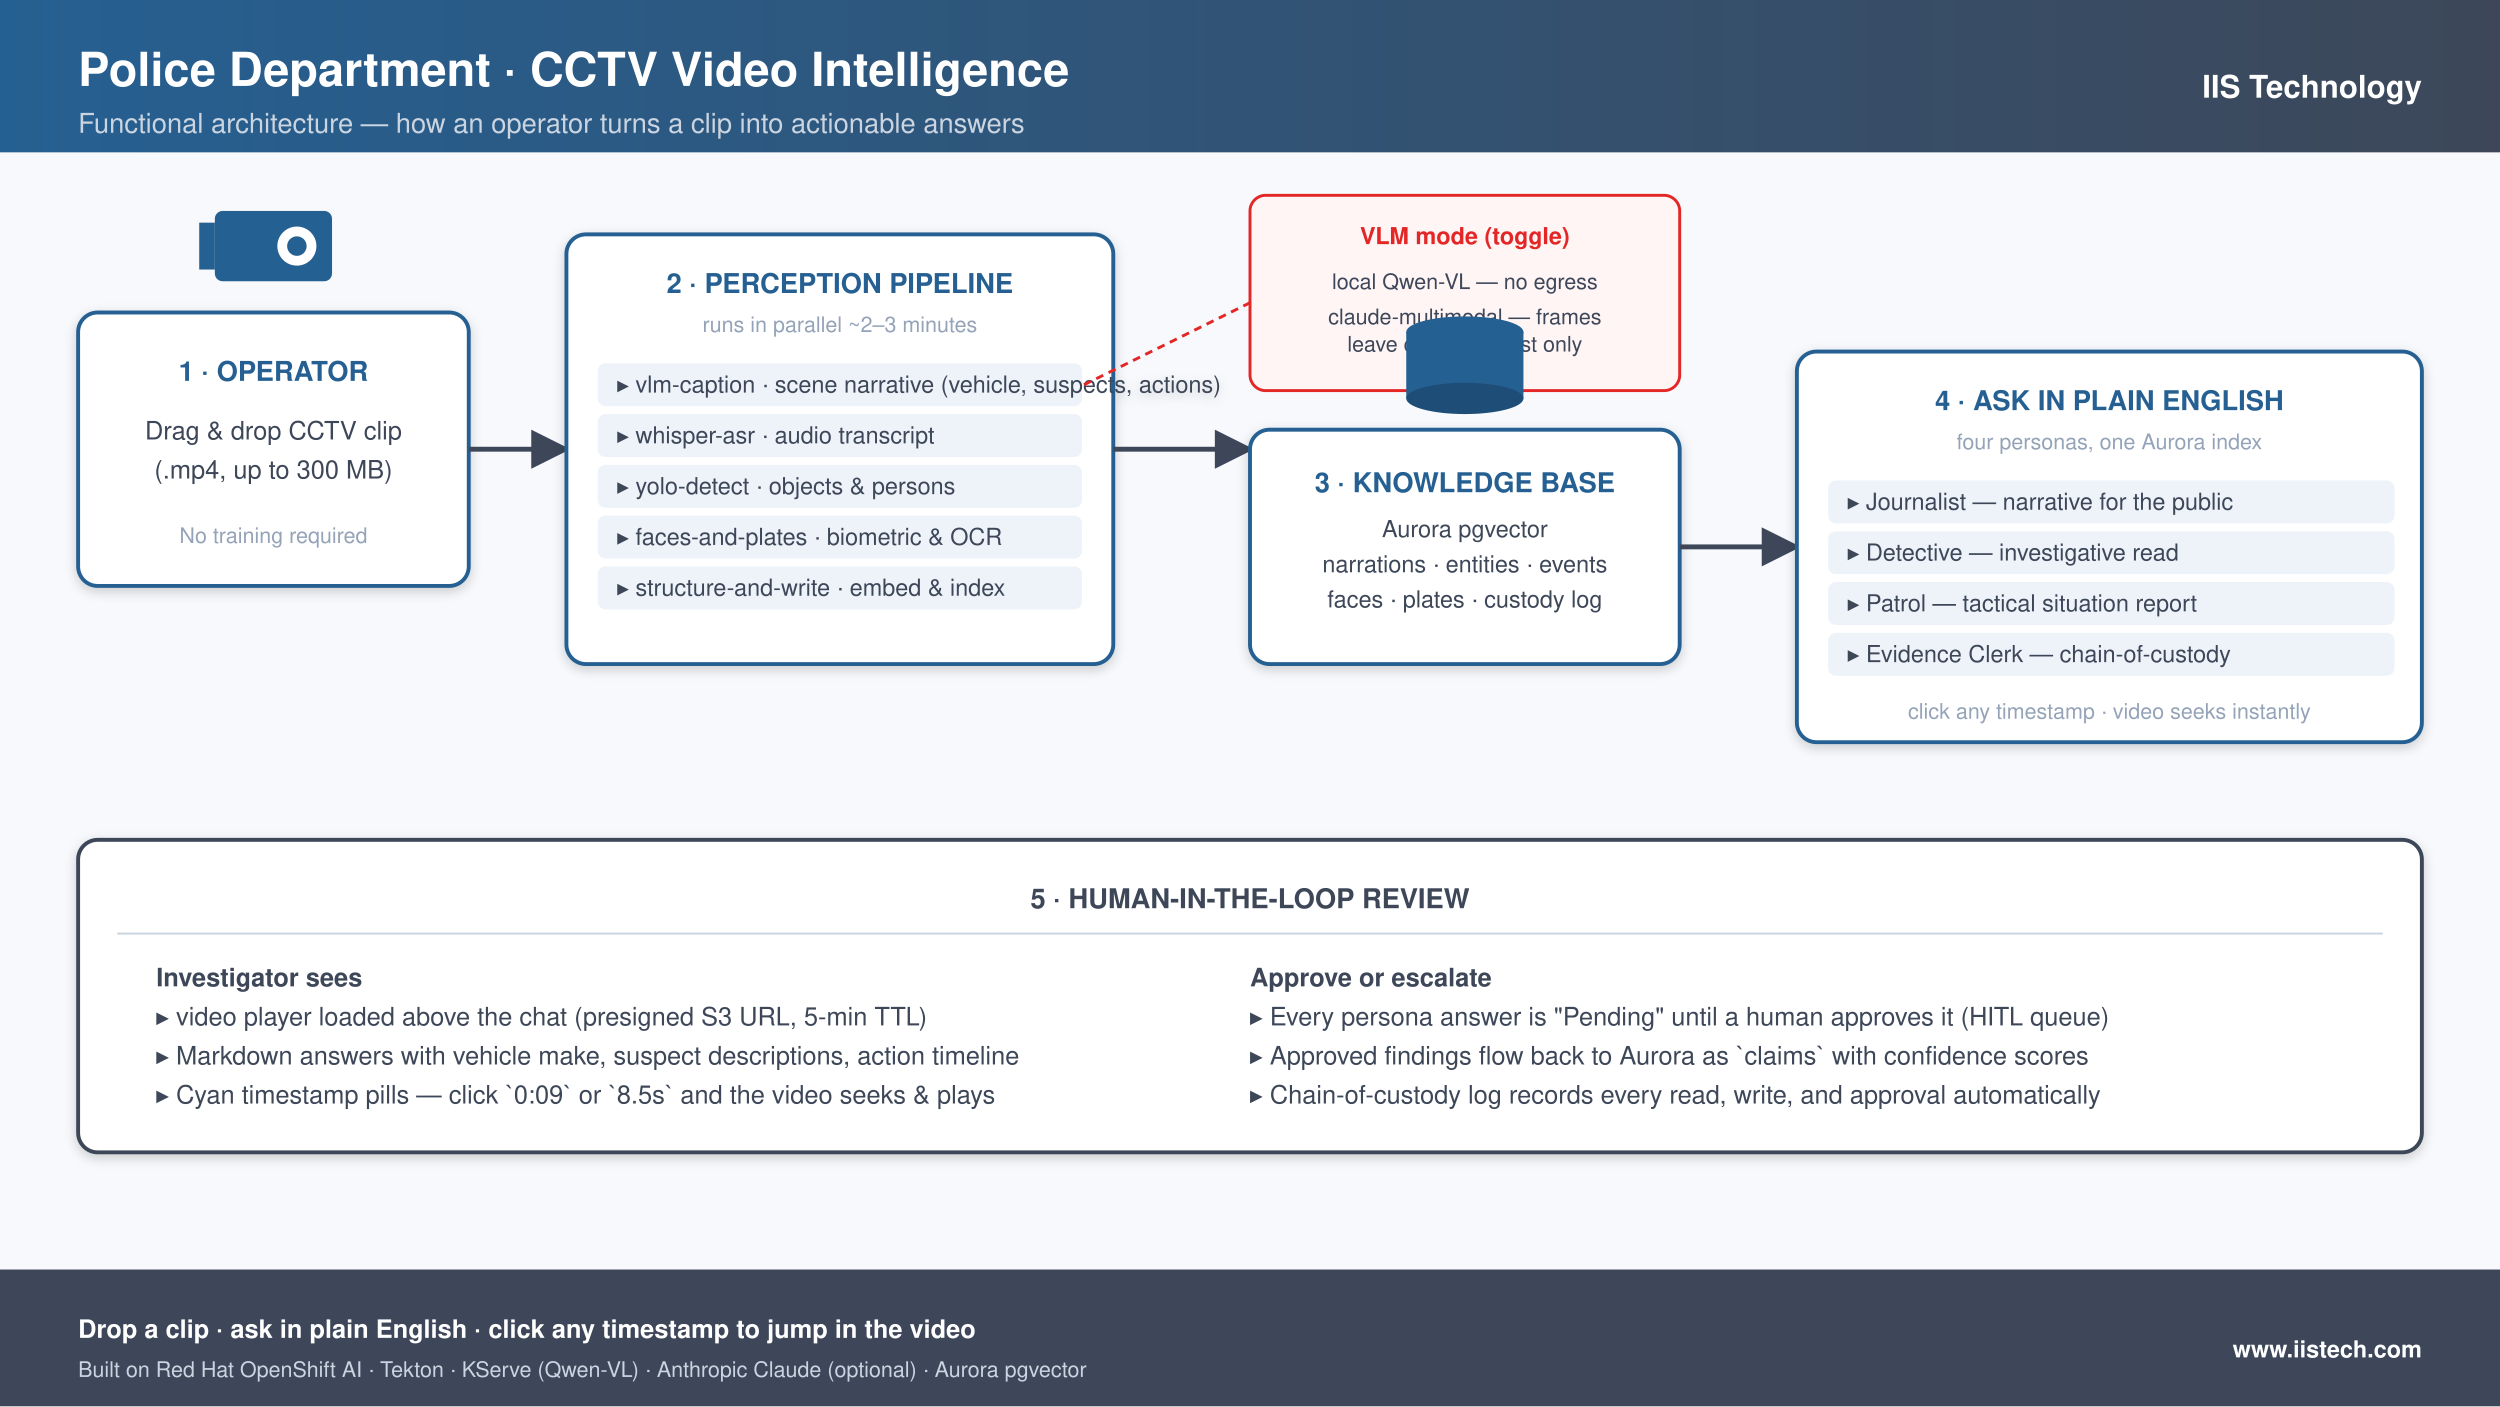
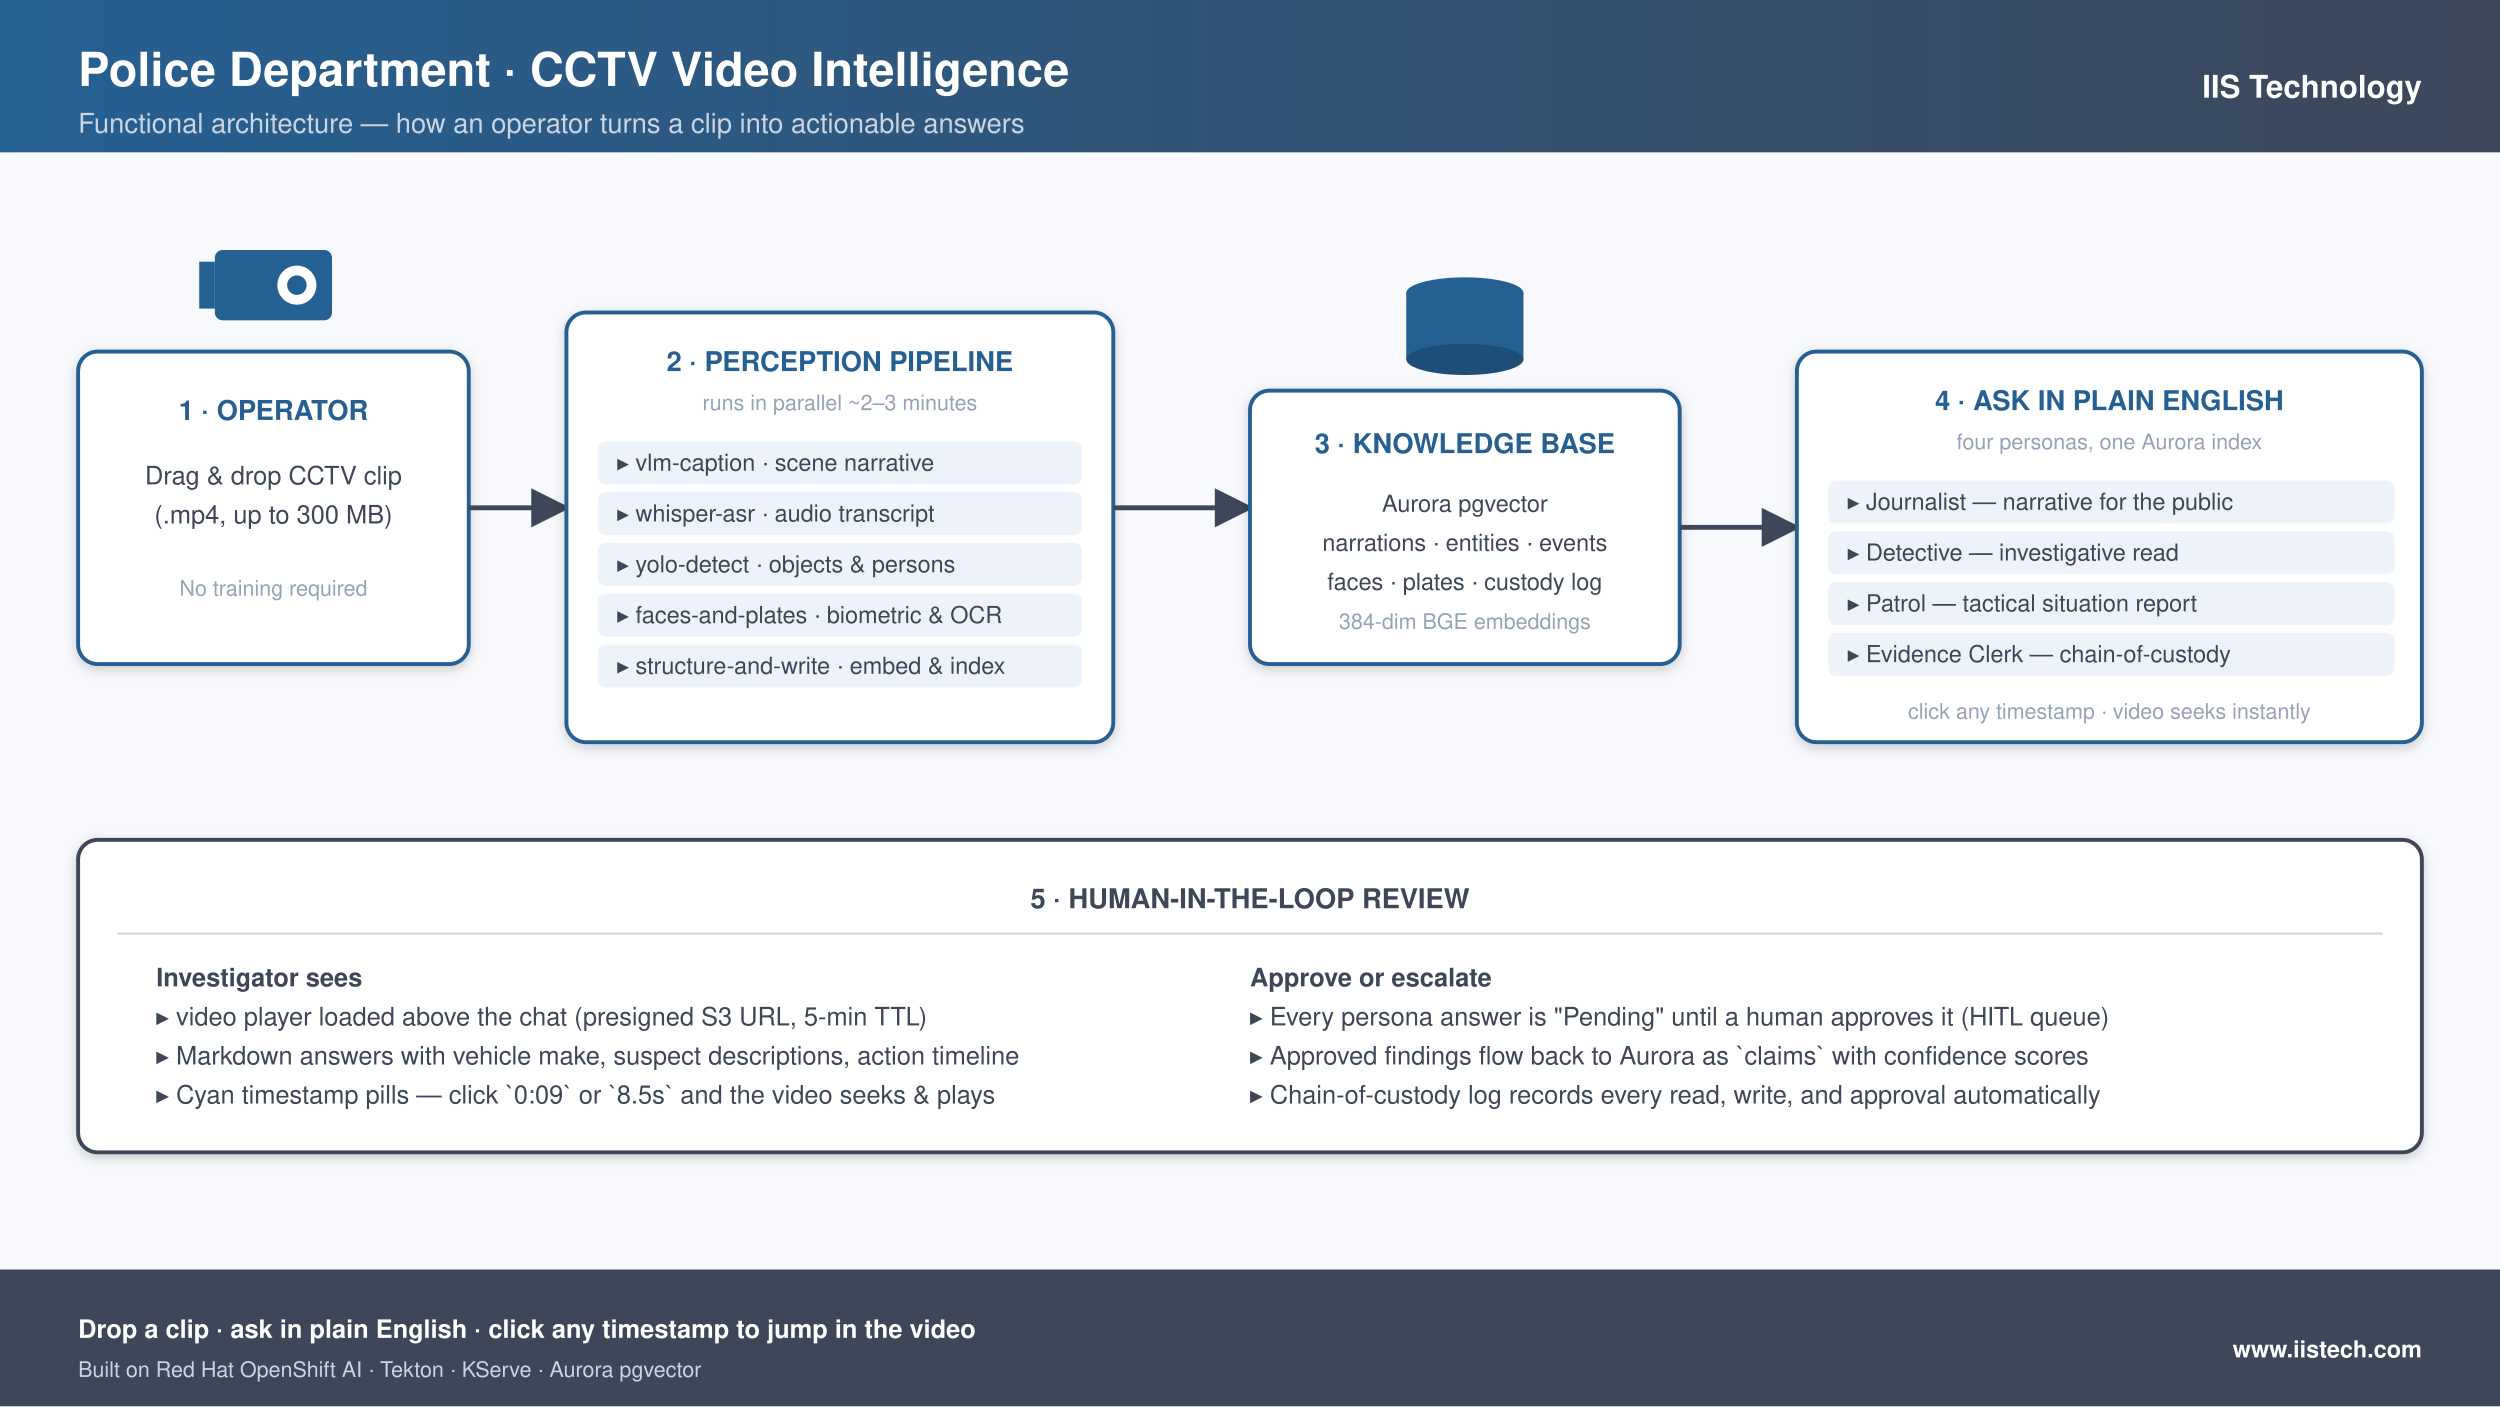
<svg xmlns="http://www.w3.org/2000/svg" viewBox="0 0 1280 720" font-family="Helvetica, Arial, sans-serif">
  <defs>
    <linearGradient id="hdrG" x1="0" y1="0" x2="1" y2="0">
      <stop offset="0%" stop-color="#256092" />
      <stop offset="100%" stop-color="#3d4759" />
    </linearGradient>
    <marker id="arr" viewBox="0 0 10 10" refX="9" refY="5" markerWidth="8" markerHeight="8" orient="auto">
      <path d="M 0 0 L 10 5 L 0 10 z" fill="#3d4759" />
-     </marker>
-     <marker id="arrR" viewBox="0 0 10 10" refX="9" refY="5" markerWidth="8" markerHeight="8" orient="auto">
-       <path d="M 0 0 L 10 5 L 0 10 z" fill="#e32726" />
    </marker>
    <filter id="sh" x="-10%" y="-10%" width="120%" height="120%">
      <feDropShadow dx="0" dy="2" stdDeviation="3" flood-opacity="0.18" />
    </filter>
  </defs>
  <rect width="1280" height="720" fill="#f7f9fc" />
  <rect x="0" y="0" width="1280" height="78" fill="url(#hdrG)" />
  <text x="40" y="44" fill="#ffffff" font-size="24" font-weight="700">Police Department · CCTV Video Intelligence</text>
  <text x="40" y="68" fill="#cbd5e1" font-size="14">Functional architecture — how an operator turns a clip into actionable answers</text>
  <text x="1240" y="50" fill="#ffffff" font-size="16" font-weight="700" text-anchor="end">IIS Technology</text>
  <g filter="url(#sh)">
-     <rect x="40" y="160" width="200" height="140" rx="10" fill="#ffffff" stroke="#256092" stroke-width="2" />
-     <text x="140" y="195" text-anchor="middle" fill="#256092" font-size="14" font-weight="700">1 · OPERATOR</text>
-     <text x="140" y="225" text-anchor="middle" fill="#3d4759" font-size="13">Drag &amp; drop CCTV clip</text>
-     <text x="140" y="245" text-anchor="middle" fill="#3d4759" font-size="13">(.mp4, up to 300 MB)</text>
-     <text x="140" y="278" text-anchor="middle" fill="#94a3b8" font-size="11">No training required</text>
+     <rect x="40" y="180" width="200" height="160" rx="10" fill="#ffffff" stroke="#256092" stroke-width="2" />
+     <text x="140" y="215" text-anchor="middle" fill="#256092" font-size="14" font-weight="700">1 · OPERATOR</text>
+     <text x="140" y="248" text-anchor="middle" fill="#3d4759" font-size="13">Drag &amp; drop CCTV clip</text>
+     <text x="140" y="268" text-anchor="middle" fill="#3d4759" font-size="13">(.mp4, up to 300 MB)</text>
+     <text x="140" y="305" text-anchor="middle" fill="#94a3b8" font-size="11">No training required</text>
  </g>
-   <g transform="translate(110,108)">
+   <g transform="translate(110,128)">
    <rect x="0" y="0" width="60" height="36" rx="4" fill="#256092" />
    <circle cx="42" cy="18" r="10" fill="#ffffff" />
    <circle cx="42" cy="18" r="5" fill="#256092" />
    <rect x="-8" y="6" width="8" height="24" fill="#256092" />
  </g>
-   <line x1="240" y1="230" x2="290" y2="230" stroke="#3d4759" stroke-width="2.5" marker-end="url(#arr)" />
+   <line x1="240" y1="260" x2="290" y2="260" stroke="#3d4759" stroke-width="2.5" marker-end="url(#arr)" />
  <g filter="url(#sh)">
-     <rect x="290" y="120" width="280" height="220" rx="10" fill="#ffffff" stroke="#256092" stroke-width="2" />
-     <text x="430" y="150" text-anchor="middle" fill="#256092" font-size="14" font-weight="700">2 · PERCEPTION PIPELINE</text>
-     <text x="430" y="170" text-anchor="middle" fill="#94a3b8" font-size="11">runs in parallel ~2–3 minutes</text>
+     <rect x="290" y="160" width="280" height="220" rx="10" fill="#ffffff" stroke="#256092" stroke-width="2" />
+     <text x="430" y="190" text-anchor="middle" fill="#256092" font-size="14" font-weight="700">2 · PERCEPTION PIPELINE</text>
+     <text x="430" y="210" text-anchor="middle" fill="#94a3b8" font-size="11">runs in parallel ~2–3 minutes</text>
    <g font-size="12" fill="#3d4759">
-       <rect x="306" y="186" width="248" height="22" rx="4" fill="#eef3fa" />
-       <text x="316" y="201">▸ vlm-caption  · scene narrative (vehicle, suspects, actions)</text>
-       <rect x="306" y="212" width="248" height="22" rx="4" fill="#eef3fa" />
-       <text x="316" y="227">▸ whisper-asr  · audio transcript</text>
-       <rect x="306" y="238" width="248" height="22" rx="4" fill="#eef3fa" />
-       <text x="316" y="253">▸ yolo-detect  · objects &amp; persons</text>
-       <rect x="306" y="264" width="248" height="22" rx="4" fill="#eef3fa" />
-       <text x="316" y="279">▸ faces-and-plates  · biometric &amp; OCR</text>
-       <rect x="306" y="290" width="248" height="22" rx="4" fill="#eef3fa" />
-       <text x="316" y="305">▸ structure-and-write  · embed &amp; index</text>
+       <rect x="306" y="226" width="248" height="22" rx="4" fill="#eef3fa" />
+       <text x="316" y="241">▸ vlm-caption  · scene narrative</text>
+       <rect x="306" y="252" width="248" height="22" rx="4" fill="#eef3fa" />
+       <text x="316" y="267">▸ whisper-asr  · audio transcript</text>
+       <rect x="306" y="278" width="248" height="22" rx="4" fill="#eef3fa" />
+       <text x="316" y="293">▸ yolo-detect  · objects &amp; persons</text>
+       <rect x="306" y="304" width="248" height="22" rx="4" fill="#eef3fa" />
+       <text x="316" y="319">▸ faces-and-plates  · biometric &amp; OCR</text>
+       <rect x="306" y="330" width="248" height="22" rx="4" fill="#eef3fa" />
+       <text x="316" y="345">▸ structure-and-write  · embed &amp; index</text>
    </g>
  </g>
-   <g>
-     <line x1="555" y1="197" x2="640" y2="155" stroke="#e32726" stroke-width="1.5" stroke-dasharray="4 3" />
-     <rect x="640" y="100" width="220" height="100" rx="8" fill="#fff5f5" stroke="#e32726" stroke-width="1.5" />
-     <text x="750" y="125" text-anchor="middle" fill="#e32726" font-size="12" font-weight="700">VLM mode (toggle)</text>
-     <text x="750" y="148" text-anchor="middle" fill="#3d4759" font-size="11">local Qwen-VL — no egress</text>
-     <text x="750" y="166" text-anchor="middle" fill="#3d4759" font-size="11">claude-multimodal — frames</text>
-     <text x="750" y="180" text-anchor="middle" fill="#3d4759" font-size="11">leave once at ingest only</text>
+   <line x1="570" y1="260" x2="640" y2="260" stroke="#3d4759" stroke-width="2.5" marker-end="url(#arr)" />
+   <g filter="url(#sh)">
+     <rect x="640" y="200" width="220" height="140" rx="10" fill="#ffffff" stroke="#256092" stroke-width="2" />
+     <text x="750" y="232" text-anchor="middle" fill="#256092" font-size="14" font-weight="700">3 · KNOWLEDGE BASE</text>
+     <text x="750" y="262" text-anchor="middle" fill="#3d4759" font-size="12">Aurora pgvector</text>
+     <text x="750" y="282" text-anchor="middle" fill="#3d4759" font-size="12">narrations · entities · events</text>
+     <text x="750" y="302" text-anchor="middle" fill="#3d4759" font-size="12">faces · plates · custody log</text>
+     <text x="750" y="322" text-anchor="middle" fill="#94a3b8" font-size="11">384-dim BGE embeddings</text>
  </g>
-   <line x1="570" y1="230" x2="640" y2="230" stroke="#3d4759" stroke-width="2.5" marker-end="url(#arr)" />
-   <g filter="url(#sh)">
-     <rect x="640" y="220" width="220" height="120" rx="10" fill="#ffffff" stroke="#256092" stroke-width="2" />
-     <text x="750" y="252" text-anchor="middle" fill="#256092" font-size="14" font-weight="700">3 · KNOWLEDGE BASE</text>
-     <text x="750" y="275" text-anchor="middle" fill="#3d4759" font-size="12">Aurora pgvector</text>
-     <text x="750" y="293" text-anchor="middle" fill="#3d4759" font-size="12">narrations · entities · events</text>
-     <text x="750" y="311" text-anchor="middle" fill="#3d4759" font-size="12">faces · plates · custody log</text>
-   </g>
-   <g transform="translate(720,162)">
+   <g transform="translate(720,142)">
    <ellipse cx="30" cy="8" rx="30" ry="8" fill="#256092" />
    <rect x="0" y="8" width="60" height="34" fill="#256092" />
    <ellipse cx="30" cy="42" rx="30" ry="8" fill="#1e4d77" />
  </g>
-   <line x1="860" y1="280" x2="920" y2="280" stroke="#3d4759" stroke-width="2.5" marker-end="url(#arr)" />
+   <line x1="860" y1="270" x2="920" y2="270" stroke="#3d4759" stroke-width="2.5" marker-end="url(#arr)" />
  <g filter="url(#sh)">
    <rect x="920" y="180" width="320" height="200" rx="10" fill="#ffffff" stroke="#256092" stroke-width="2" />
    <text x="1080" y="210" text-anchor="middle" fill="#256092" font-size="14" font-weight="700">4 · ASK IN PLAIN ENGLISH</text>
    <text x="1080" y="230" text-anchor="middle" fill="#94a3b8" font-size="11">four personas, one Aurora index</text>
    <g font-size="12" fill="#3d4759">
      <rect x="936" y="246" width="290" height="22" rx="4" fill="#eef3fa" />
      <text x="946" y="261">▸ Journalist — narrative for the public</text>
      <rect x="936" y="272" width="290" height="22" rx="4" fill="#eef3fa" />
      <text x="946" y="287">▸ Detective — investigative read</text>
      <rect x="936" y="298" width="290" height="22" rx="4" fill="#eef3fa" />
      <text x="946" y="313">▸ Patrol — tactical situation report</text>
      <rect x="936" y="324" width="290" height="22" rx="4" fill="#eef3fa" />
      <text x="946" y="339">▸ Evidence Clerk — chain-of-custody</text>
    </g>
    <text x="1080" y="368" text-anchor="middle" fill="#94a3b8" font-size="11">click any timestamp · video seeks instantly</text>
  </g>
  <g filter="url(#sh)">
    <rect x="40" y="430" width="1200" height="160" rx="10" fill="#ffffff" stroke="#3d4759" stroke-width="2" />
    <text x="640" y="465" text-anchor="middle" fill="#3d4759" font-size="14" font-weight="700">5 · HUMAN-IN-THE-LOOP REVIEW</text>
    <line x1="60" y1="478" x2="1220" y2="478" stroke="#cbd5e1" stroke-width="1" />
    <g font-size="13" fill="#3d4759">
      <text x="80" y="505" font-weight="700">Investigator sees</text>
      <text x="80" y="525">▸ video player loaded above the chat (presigned S3 URL, 5-min TTL)</text>
      <text x="80" y="545">▸ Markdown answers with vehicle make, suspect descriptions, action timeline</text>
      <text x="80" y="565">▸ Cyan timestamp pills — click `0:09` or `8.5s` and the video seeks &amp; plays</text>
      <text x="640" y="505" font-weight="700">Approve or escalate</text>
      <text x="640" y="525">▸ Every persona answer is "Pending" until a human approves it (HITL queue)</text>
      <text x="640" y="545">▸ Approved findings flow back to Aurora as `claims` with confidence scores</text>
      <text x="640" y="565">▸ Chain-of-custody log records every read, write, and approval automatically</text>
    </g>
  </g>
  <rect x="0" y="650" width="1280" height="70" fill="#3d4759" />
  <text x="40" y="685" fill="#ffffff" font-size="13" font-weight="700">Drop a clip · ask in plain English · click any timestamp to jump in the video</text>
-   <text x="40" y="705" fill="#cbd5e1" font-size="11">Built on Red Hat OpenShift AI · Tekton · KServe (Qwen-VL) · Anthropic Claude (optional) · Aurora pgvector</text>
+   <text x="40" y="705" fill="#cbd5e1" font-size="11">Built on Red Hat OpenShift AI · Tekton · KServe · Aurora pgvector</text>
  <text x="1240" y="695" fill="#ffffff" font-size="12" font-weight="700" text-anchor="end">www.iistech.com</text>
</svg>
